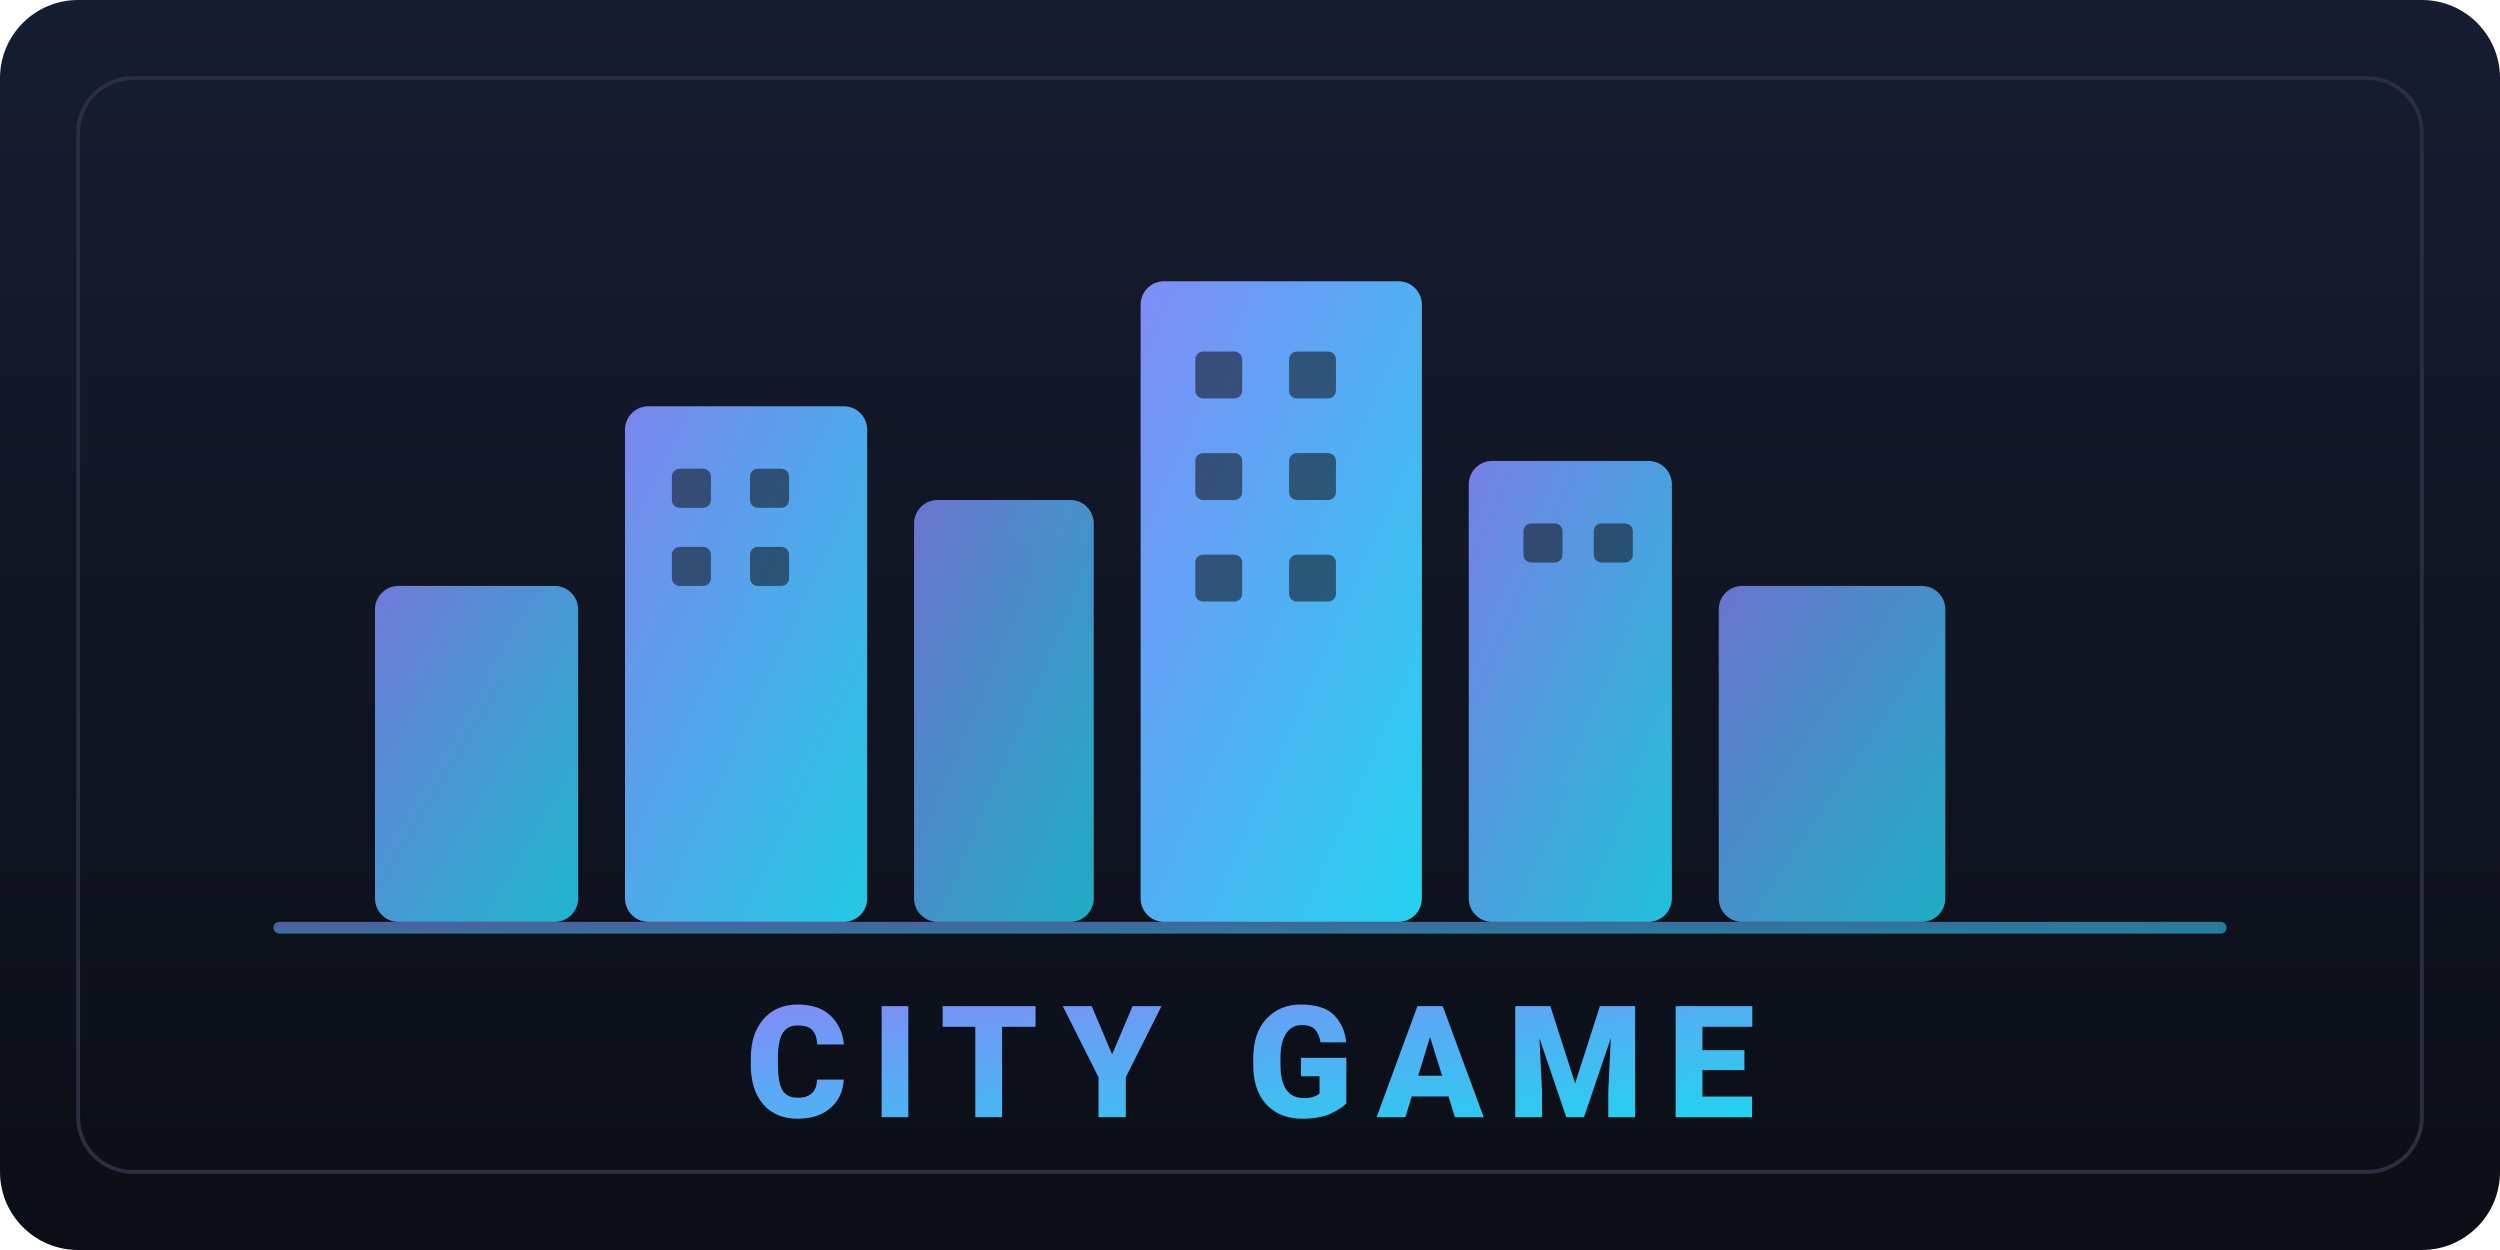
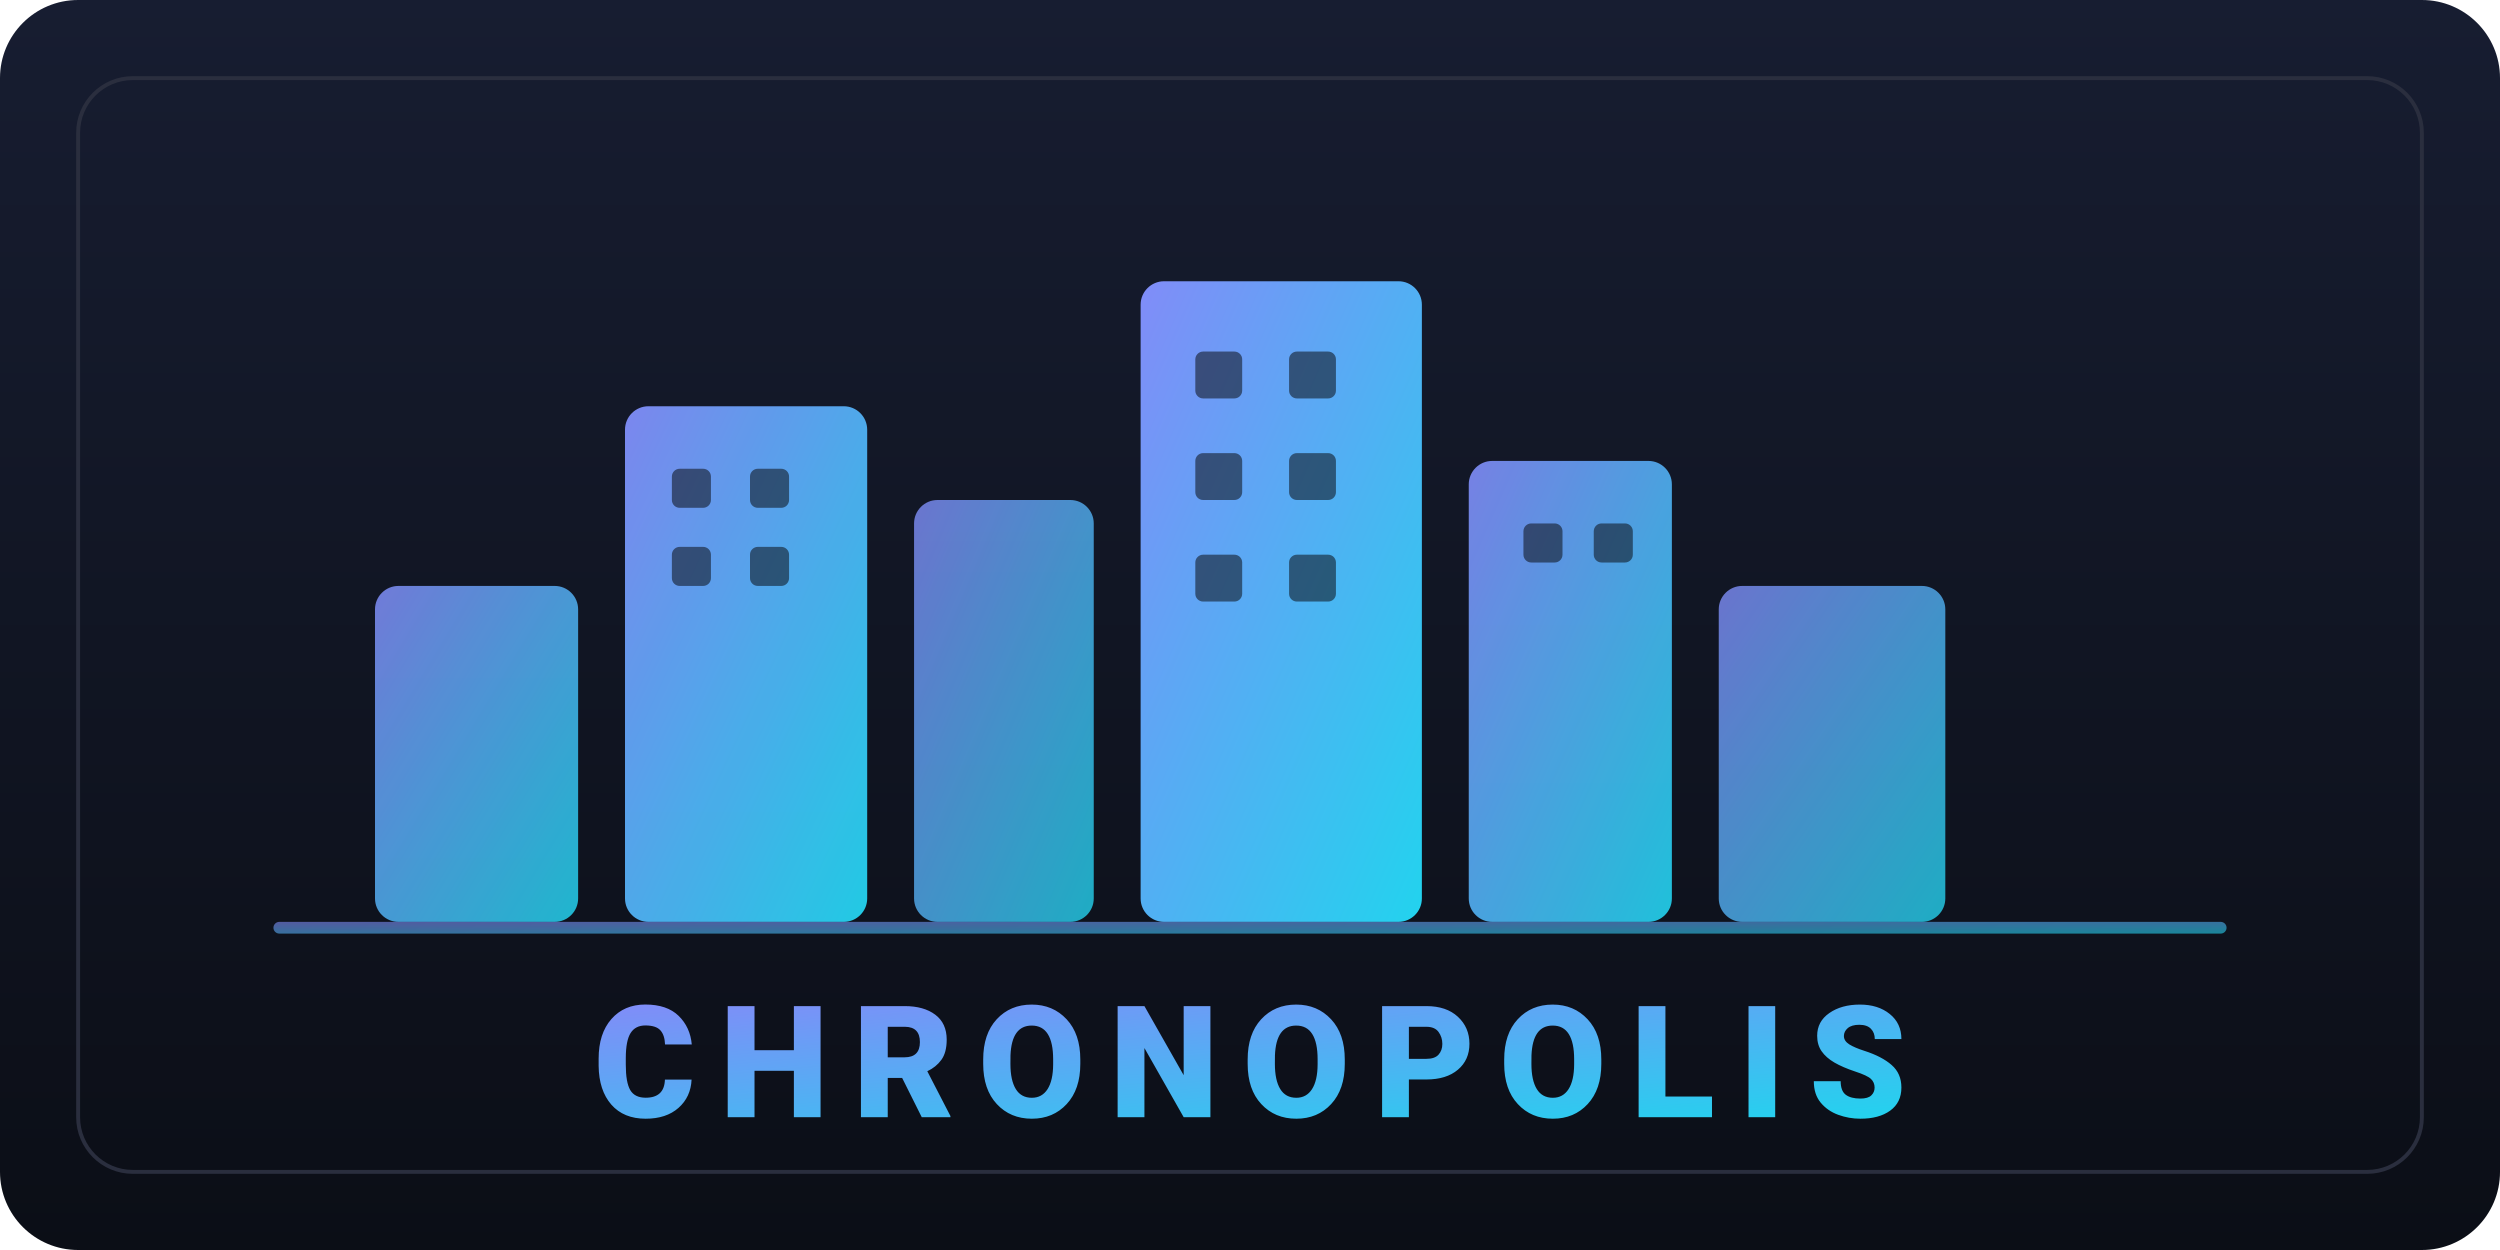
<svg xmlns="http://www.w3.org/2000/svg" viewBox="0 0 640 320" role="img" aria-label="City Game">
  <defs>
    <linearGradient id="sky" x1="0" y1="0" x2="0" y2="1">
      <stop offset="0" stop-color="#171d31" />
      <stop offset="1" stop-color="#0b0e16" />
    </linearGradient>
    <linearGradient id="accent" x1="0" y1="0" x2="1" y2="1">
      <stop offset="0" stop-color="#818cf8" />
      <stop offset="1" stop-color="#22d3ee" />
    </linearGradient>
  </defs>
  <rect width="640" height="320" rx="20" fill="url(#sky)" />
  <rect x="20" y="20" width="600" height="280" rx="14" fill="none" stroke="#2a2e3e" />
  <g fill="url(#accent)">
    <rect x="96" y="150" width="52" height="86" rx="6" opacity="0.85" />
    <rect x="160" y="104" width="62" height="132" rx="6" opacity="0.95" />
    <rect x="234" y="128" width="46" height="108" rx="6" opacity="0.8" />
    <rect x="292" y="72" width="72" height="164" rx="6" />
    <rect x="376" y="118" width="52" height="118" rx="6" opacity="0.9" />
    <rect x="440" y="150" width="58" height="86" rx="6" opacity="0.8" />
  </g>
  <g fill="#0b0e16" opacity="0.55">
    <rect x="172" y="120" width="10" height="10" rx="2" />
    <rect x="192" y="120" width="10" height="10" rx="2" />
    <rect x="172" y="140" width="10" height="10" rx="2" />
    <rect x="192" y="140" width="10" height="10" rx="2" />
    <rect x="306" y="90" width="12" height="12" rx="2" />
    <rect x="330" y="90" width="12" height="12" rx="2" />
    <rect x="306" y="116" width="12" height="12" rx="2" />
    <rect x="330" y="116" width="12" height="12" rx="2" />
    <rect x="306" y="142" width="12" height="12" rx="2" />
    <rect x="330" y="142" width="12" height="12" rx="2" />
    <rect x="390" y="134" width="10" height="10" rx="2" />
    <rect x="408" y="134" width="10" height="10" rx="2" />
  </g>
  <rect x="70" y="236" width="500" height="3" rx="1.5" fill="url(#accent)" opacity="0.6" />
-   <text x="320" y="286" text-anchor="middle" font-family="system-ui, -apple-system, Segoe UI, Roboto, sans-serif" font-size="40" font-weight="800" letter-spacing="6" fill="url(#accent)">CITY GAME</text>
+   <text x="320" y="286" text-anchor="middle" font-family="system-ui, -apple-system, Segoe UI, Roboto, sans-serif" font-size="40" font-weight="800" letter-spacing="6" fill="url(#accent)">CHRONOPOLIS</text>
</svg>
